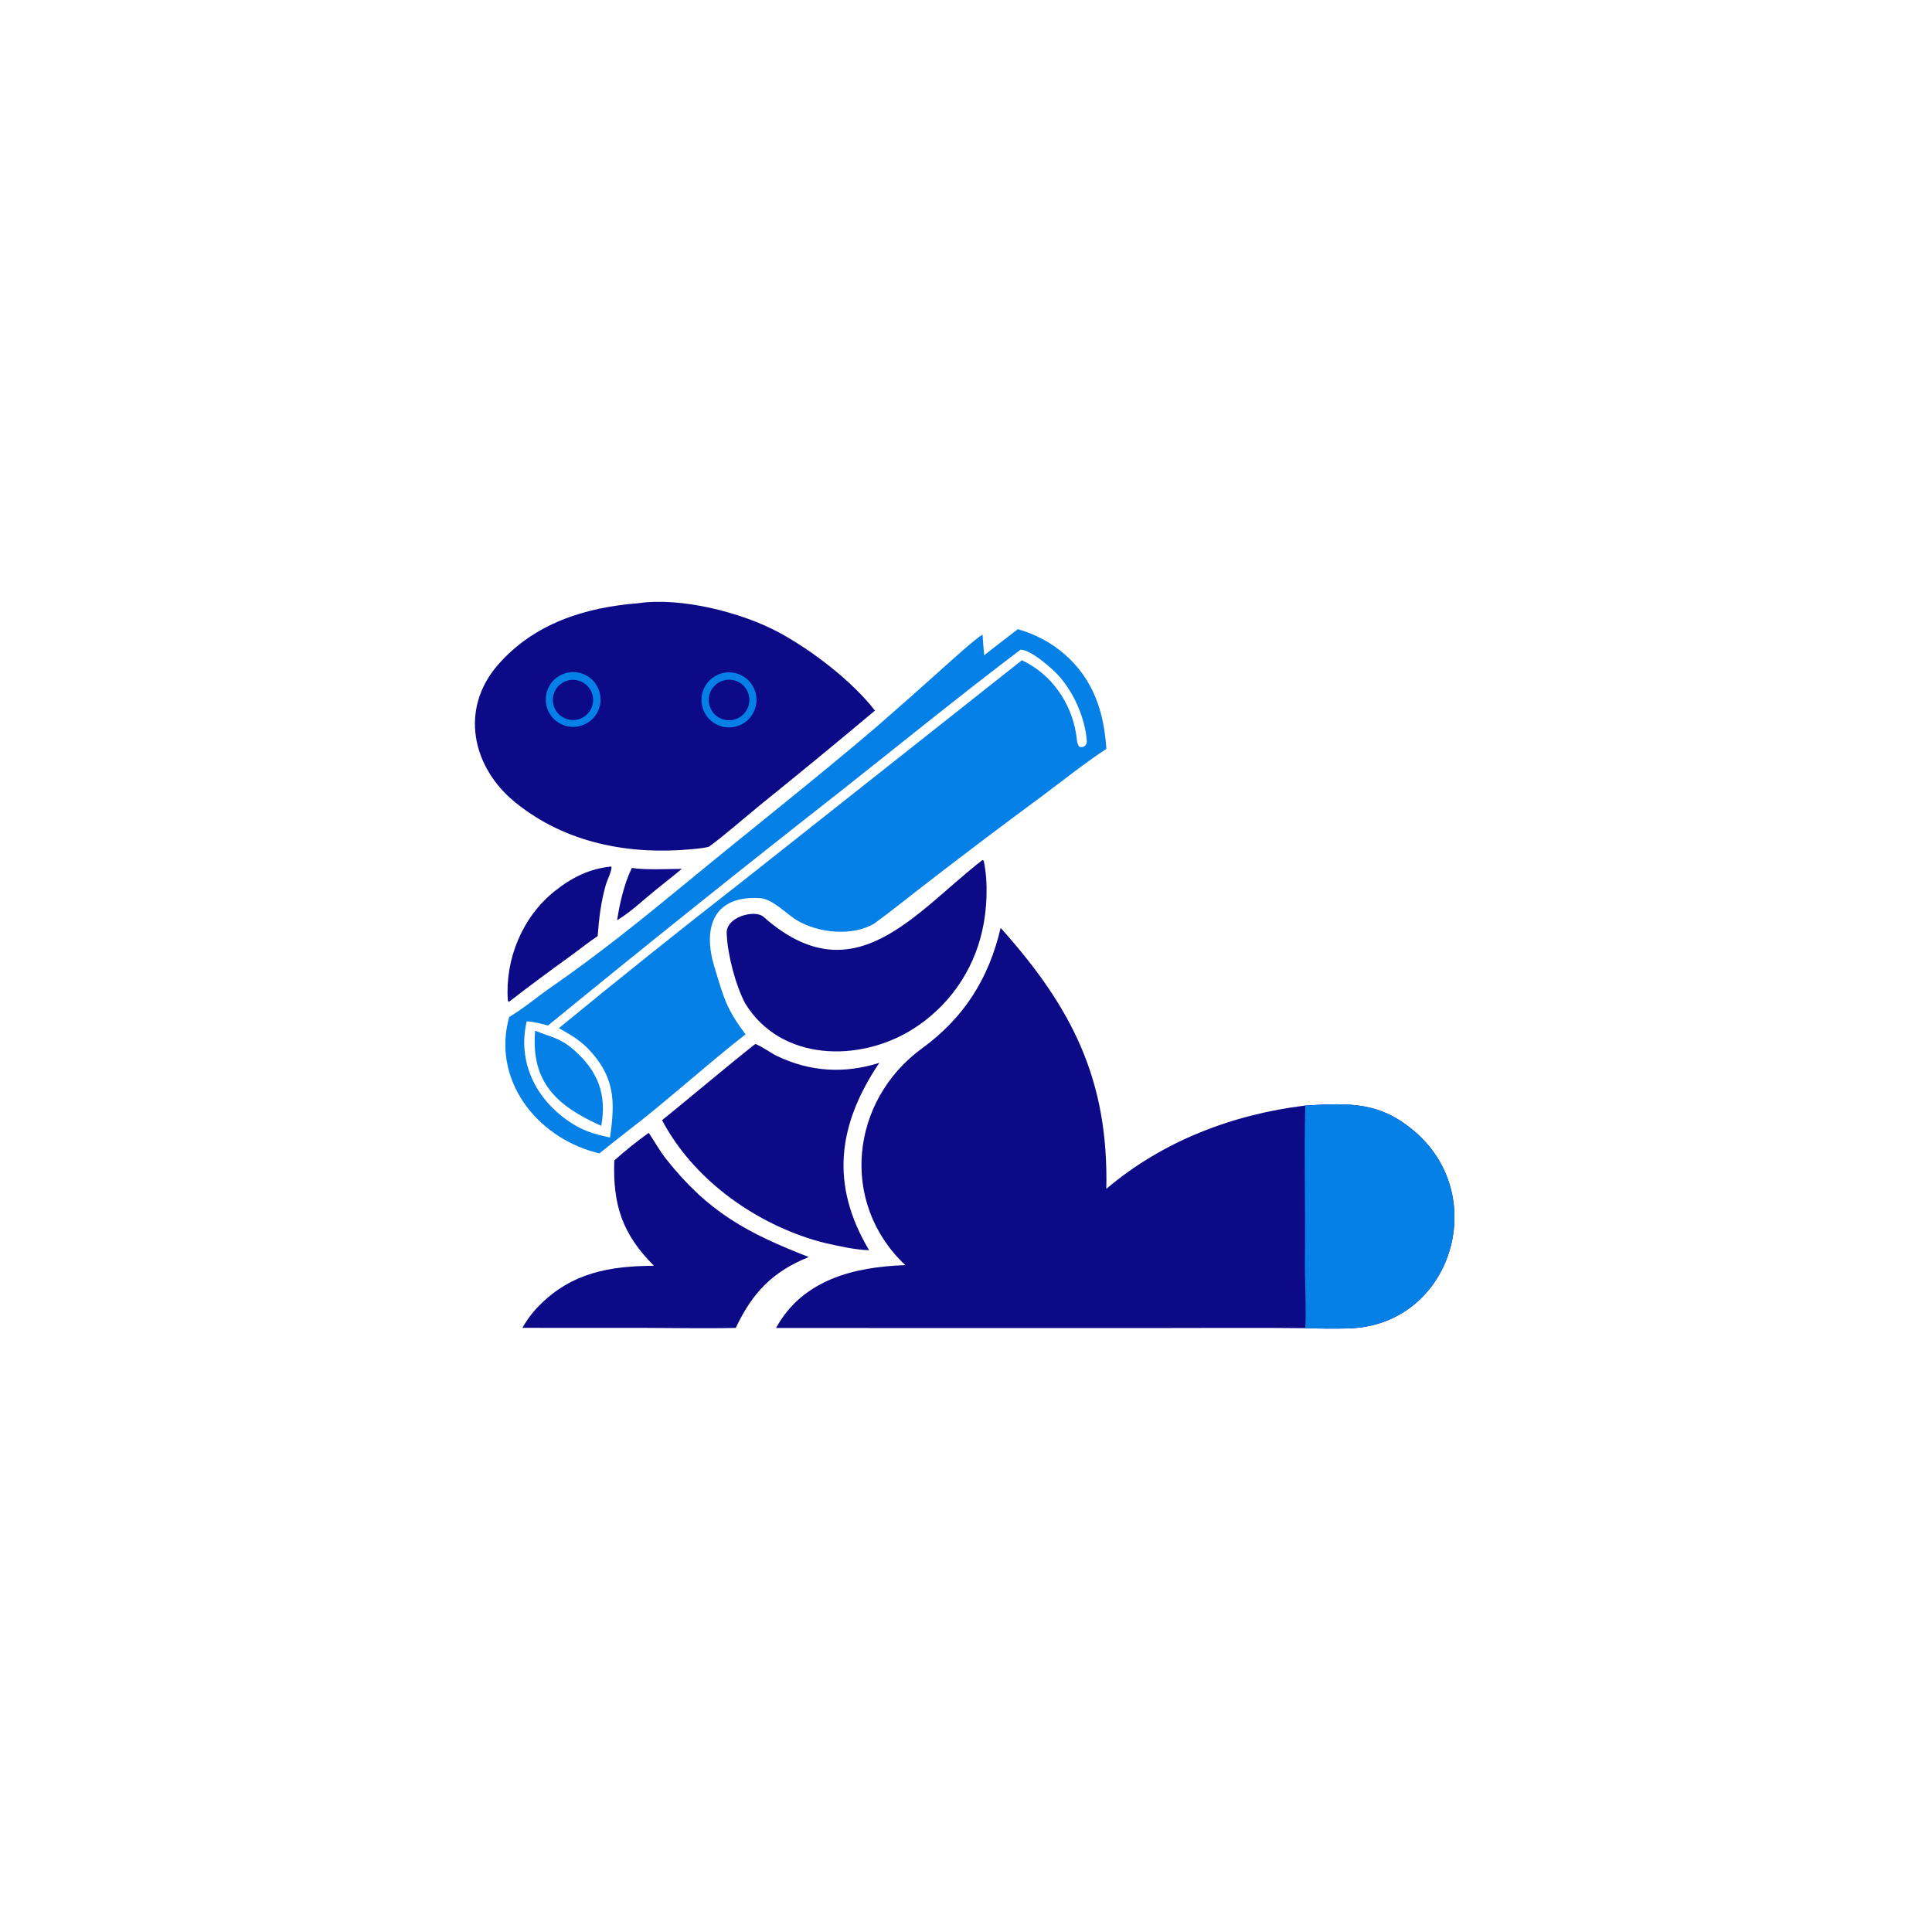
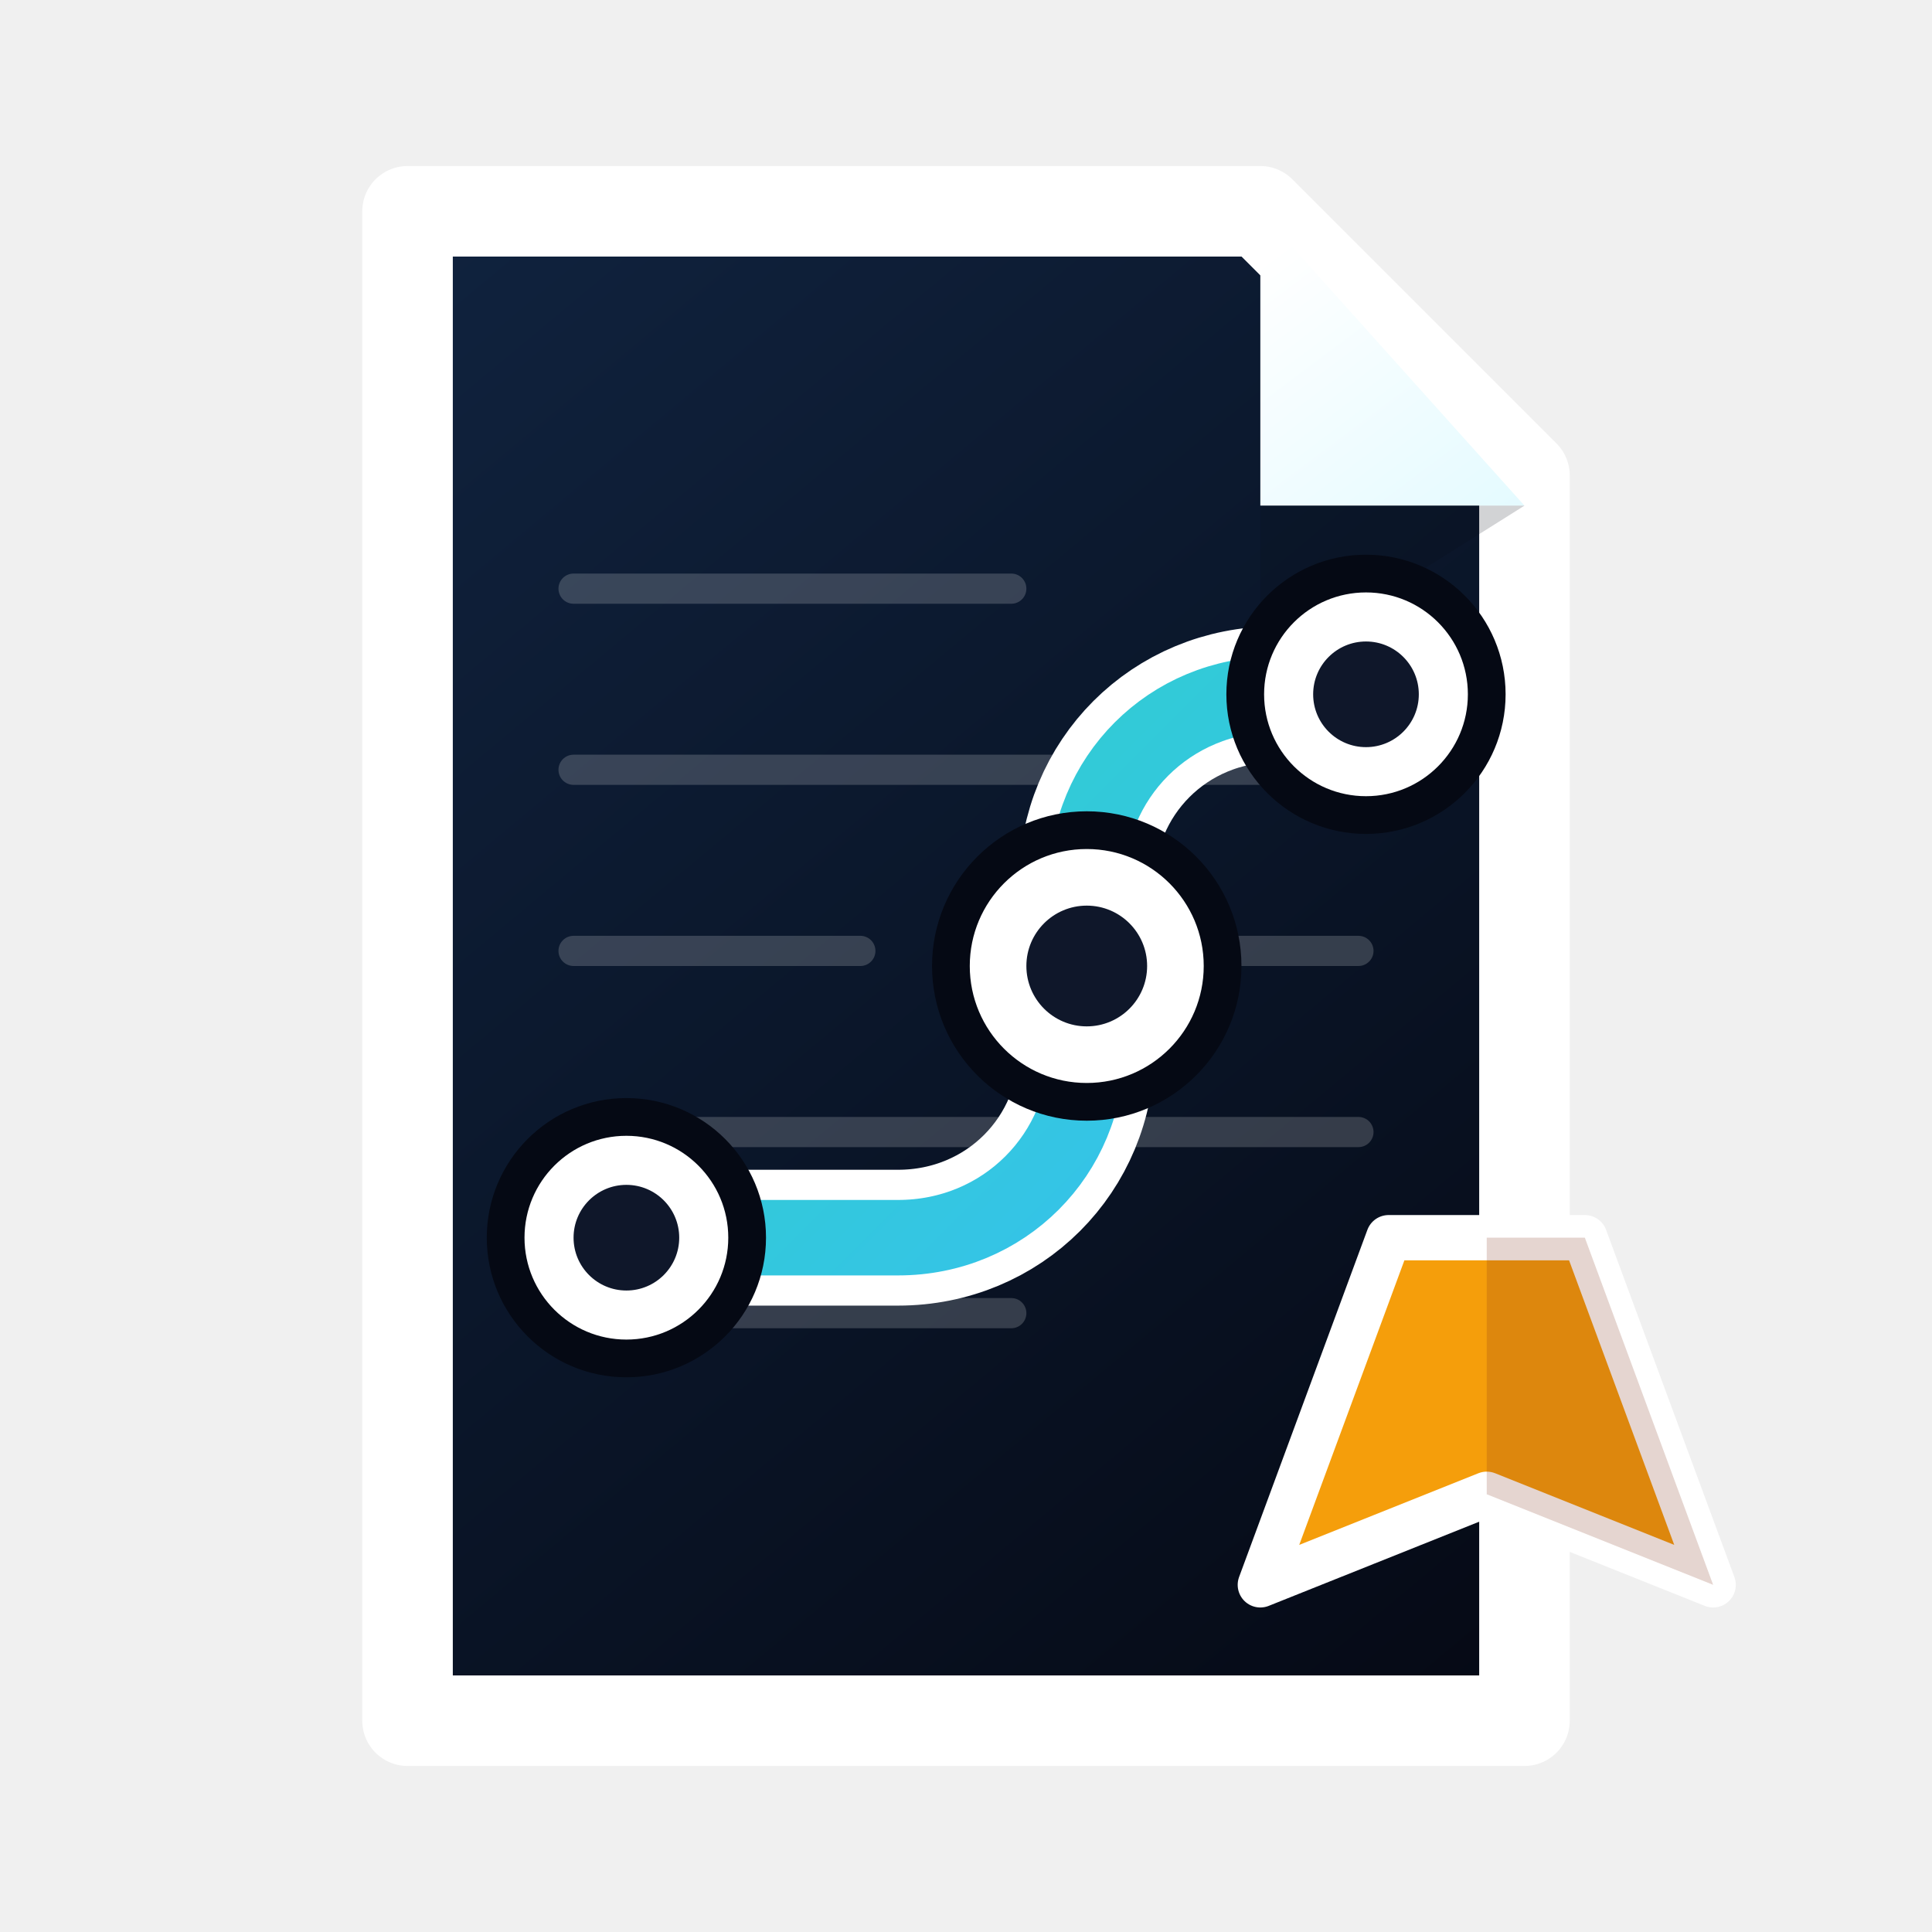
- <svg xmlns="http://www.w3.org/2000/svg" height="1024" preserveAspectRatio="none" style="display: block;" version="1.1" viewBox="0 0 2048 2048" width="1024">
-   <path d="M 0 0 L 2048 0 L 2048 2048 L 0 2048 L 0 0 z" fill="rgb(255,255,255)" transform="translate(0,0)" />
-   <path d="M 1060.74 983.62 C 1136.49 1068.15 1175.26 1144.75 1172.74 1260.24 C 1232.43 1209.59 1306.47 1181.34 1383.63 1171.91 C 1430.82 1169.2 1463.03 1167.53 1500.68 1200.38 C 1580.42 1269.96 1537.48 1405.22 1429.46 1408.18 C 1414.24 1408.6 1398.82 1408.43 1383.62 1407.91 C 1331.03 1407.29 1277.93 1407.84 1225.28 1407.77 L 822.641 1407.73 C 850.706 1356.4 905.581 1342.9 959.677 1341.11 C 889.632 1275.14 901.341 1166.72 977.417 1111.28 C 1022.18 1078.65 1048.22 1037.08 1060.74 983.62 z" fill="rgb(13,10,135)" transform="translate(0,0)" />
-   <path d="M 1383.63 1171.91 C 1430.82 1169.2 1463.03 1167.53 1500.68 1200.38 C 1580.42 1269.96 1537.48 1405.22 1429.46 1408.18 C 1414.24 1408.6 1398.82 1408.43 1383.62 1407.91 C 1384.87 1389.72 1383.04 1356.16 1383.26 1336.79 C 1383.88 1282.18 1382.36 1226.51 1383.63 1171.91 z" fill="rgb(5,128,230)" transform="translate(0,0)" />
-   <path d="M 1078.94 666.993 C 1097.17 672.038 1114.05 681.062 1128.38 693.414 C 1159.12 720.201 1170.23 754.646 1172.82 793.862 C 1152.66 806.783 1124.41 829.096 1104.98 843.648 C 1064.34 873.578 1024.04 903.985 984.106 934.863 C 965.564 949.018 944.758 965.984 926.824 978.968 C 903.47 992.874 867.341 989.098 844.614 975.464 C 833.565 968.905 819.242 952.91 805.546 952.05 C 755.326 948.897 744.993 984.545 757.164 1024.49 C 767.839 1059.53 769.561 1068.38 790.264 1096.46 C 747.896 1129.53 705.957 1167.97 664.373 1199.68 C 654.629 1207.23 644.965 1214.89 635.384 1222.65 C 633.967 1222.31 632.557 1221.95 631.152 1221.57 C 568.017 1204.55 521.269 1144.13 539.766 1078.02 C 554.246 1069.64 569.176 1056.85 583.216 1047.16 C 633.49 1012.46 681.61 973.623 728.767 934.758 C 795.491 879.764 864.441 825.742 930.13 769.62 C 955.259 747.741 980.198 725.644 1004.94 703.331 C 1012.37 696.736 1034.04 677.041 1041.57 672.681 C 1042.02 680.028 1042.58 687.367 1043.25 694.698 C 1054.75 685.35 1067.18 676.162 1078.94 666.993 z" fill="rgb(5,128,230)" transform="translate(0,0)" />
-   <path d="M 1081.88 688.663 C 1093.14 688.871 1116.09 709.093 1123.39 717.542 C 1139.1 735.839 1150.3 761.687 1152.1 785.725 C 1152.41 789.879 1148.3 793.409 1143.83 791.35 C 1141.25 787.453 1141.44 782.168 1140.65 777.487 C 1135.11 744.553 1114.8 715.276 1084.54 700.495 L 1083.26 699.886 L 788.841 932.78 C 722.717 984.296 657.251 1036.65 592.461 1089.84 C 604.907 1097.17 612.183 1100.78 622.64 1110.83 C 651.871 1140.93 652.326 1166.95 646.601 1205.84 L 645.429 1205.58 C 629.08 1201.91 617.953 1198.73 603.917 1189.32 C 567.82 1165.13 548.257 1125.55 558.341 1082.62 C 566.25 1083.18 573.301 1085.06 580.932 1087.06 C 683.342 1003.26 786.636 920.548 890.799 838.935 C 953.832 789.162 1017.9 736.995 1081.88 688.663 z" fill="rgb(255,255,255)" transform="translate(0,0)" />
-   <path d="M 567.273 1092.54 C 583.456 1099.37 593.444 1100.05 607.656 1112.36 C 633.78 1134.98 643.469 1160.12 637.354 1193.44 C 590.953 1172.63 562.547 1147.83 567.273 1092.54 z" fill="rgb(5,128,230)" transform="translate(0,0)" />
-   <path d="M 676.664 639.418 C 721.729 632.775 786.604 649.2 826.026 670.608 C 860.918 689.556 903.001 721.737 927.49 753.244 C 888.122 786.302 848.425 818.966 808.405 851.231 C 790.477 865.764 769.605 884.241 751.491 897.613 C 746.463 898.948 738.91 899.682 733.658 900.183 C 666.62 906.463 599.44 893.806 546.104 850.49 C 500.186 813.198 487.17 751.425 527.779 704.839 C 566.147 660.824 619.884 643.933 676.664 639.418 z" fill="rgb(13,10,135)" transform="translate(0,0)" />
-   <path d="M 765.349 713.687 C 775.512 711.022 786.323 714.026 793.654 721.552 C 800.986 729.078 803.705 739.964 800.774 750.054 C 797.842 760.144 789.713 767.878 779.491 770.305 C 763.94 773.996 748.314 764.491 744.441 748.985 C 740.568 733.478 749.889 717.742 765.349 713.687 z" fill="rgb(5,128,230)" transform="translate(0,0)" />
-   <path d="M 767.019 721.292 C 771.372 720.07 776 720.251 780.244 721.809 C 789.042 725.038 794.738 733.589 794.327 742.952 C 793.915 752.314 787.491 760.334 778.444 762.778 C 767.012 765.868 755.232 759.138 752.088 747.72 C 748.944 736.303 755.617 724.491 767.019 721.292 z" fill="rgb(13,10,135)" transform="translate(0,0)" />
-   <path d="M 604.076 712.663 C 614.449 711.405 624.698 715.816 630.916 724.214 C 637.134 732.612 638.361 743.702 634.13 753.256 C 629.9 762.81 620.863 769.356 610.466 770.397 C 594.623 771.983 580.457 760.517 578.705 744.692 C 576.953 728.866 588.269 714.581 604.076 712.663 z" fill="rgb(5,128,230)" transform="translate(0,0)" />
-   <path d="M 600.561 721.757 C 607.881 719.279 615.97 720.957 621.701 726.142 C 627.432 731.327 629.909 739.207 628.175 746.739 C 626.44 754.27 620.766 760.274 613.344 762.43 C 602.21 765.664 590.531 759.408 587.055 748.347 C 583.578 737.286 589.578 725.474 600.561 721.757 z" fill="rgb(13,10,135)" transform="translate(0,0)" />
-   <path d="M 1041.33 911.767 C 1042.35 912.01 1042.7 911.967 1043 913.428 C 1047.7 936.251 1046.17 965.087 1041.25 986.4 C 1031.63 1029.93 1004.87 1067.74 967.016 1091.29 C 910.578 1126.4 827.686 1125.17 789.933 1063.68 C 779.813 1044.52 771.39 1012.72 770.392 990.596 C 768.244 971.753 800.382 963.917 809.218 971.758 C 905.313 1057.03 969.828 967.11 1041.33 911.767 z" fill="rgb(13,10,135)" transform="translate(0,0)" />
-   <path d="M 800.59 1106.67 C 806.93 1108.73 817.103 1116.29 823.648 1119.41 C 859.136 1136.36 895.261 1138.24 932.086 1126.7 C 887.735 1192.63 879.923 1255.9 921.28 1325.26 C 905.735 1324.79 889.197 1320.93 874.016 1317.49 C 869.802 1316.45 865.617 1315.3 861.466 1314.03 C 796.262 1293.93 734.061 1248.5 701.825 1187.47 C 734.69 1160.86 767.672 1132.75 800.59 1106.67 z" fill="rgb(13,10,135)" transform="translate(0,0)" />
-   <path d="M 687.685 1200.87 C 693.831 1209.98 699.494 1220.25 706.329 1228.87 C 751.271 1285.61 793.158 1307.46 857.351 1332.52 C 819.153 1347.84 797.56 1370.23 779.934 1407.64 C 748.634 1408.37 714.082 1407.64 682.5 1407.61 L 553.759 1407.57 C 558.614 1398.94 564.604 1391 571.57 1383.97 C 606.133 1348.98 646.706 1342 693.217 1341.79 C 659.65 1308.17 649.493 1277.2 651.179 1230.15 C 662.792 1219.72 674.98 1209.94 687.685 1200.87 z" fill="rgb(13,10,135)" transform="translate(0,0)" />
-   <path d="M 647.996 918.52 C 649.456 921.203 643.576 933.083 642.146 938.104 C 636.909 956.49 635.002 973.477 633.539 992.328 C 624.26 998.419 614.016 1006.67 604.872 1013.32 C 582.761 1029.19 560.926 1045.45 539.378 1062.08 C 538.303 1060.76 538.4 1061.31 538.305 1059.91 C 535.369 1016.48 553.8 971.937 587.969 944.663 C 606.175 930.13 624.896 920.821 647.996 918.52 z" fill="rgb(13,10,135)" transform="translate(0,0)" />
-   <path d="M 669.79 919.995 C 682.566 922.365 708.905 921.117 722.765 921.027 C 710.425 931.398 697.377 941.135 685.058 951.713 C 675.127 960.236 665.406 968.629 654.223 975.42 C 655.315 967.857 656.517 961.484 658.286 954.013 L 659.247 950.015 C 662.201 938.711 664.758 930.651 669.79 919.995 z" fill="rgb(13,10,135)" transform="translate(0,0)" />
+ <svg xmlns="http://www.w3.org/2000/svg" viewBox="0 0 256 256" role="img" aria-labelledby="title desc">
+   <defs>
+     <linearGradient id="sheet" x1="48" y1="32" x2="208" y2="224" gradientUnits="userSpaceOnUse">
+       <stop offset="0" stop-color="#10233f" />
+       <stop offset="1" stop-color="#050914" />
+     </linearGradient>
+     <linearGradient id="route" x1="76" y1="76" x2="184" y2="184" gradientUnits="userSpaceOnUse">
+       <stop offset="0" stop-color="#2dd4bf" />
+       <stop offset="1" stop-color="#38bdf8" />
+     </linearGradient>
+     <linearGradient id="fold" x1="168" y1="34" x2="210" y2="90" gradientUnits="userSpaceOnUse">
+       <stop offset="0" stop-color="#ffffff" />
+       <stop offset="1" stop-color="#d7f8ff" />
+     </linearGradient>
+   </defs>
+   <path fill="url(#sheet)" stroke="#ffffff" stroke-linejoin="round" stroke-width="12" d="M54 28h113l35 35v165H54z" />
+   <path fill="url(#fold)" d="M167 28v39h35z" />
+   <path fill="#050914" opacity=".18" d="M167 67h35l-35 22z" />
+   <g stroke="#ffffff" stroke-linecap="round" stroke-width="4" opacity=".18">
+     <path d="M76 78h58" />
+     <path d="M76 102h104" />
+     <path d="M76 126h38" />
+     <path d="M142 126h38" />
+     <path d="M76 150h104" />
+     <path d="M76 174h58" />
+   </g>
+   <path fill="none" stroke="#ffffff" stroke-linecap="round" stroke-linejoin="round" stroke-width="18" d="M89 164h30c14 0 25-11 25-25v-22c0-14 11-25 25-25h8" />
+   <path fill="none" stroke="url(#route)" stroke-linecap="round" stroke-linejoin="round" stroke-width="10" d="M89 164h30c14 0 25-11 25-25v-22c0-14 11-25 25-25h8" />
+   <g stroke="#050914" stroke-width="5">
+     <circle cx="83" cy="164" r="16" fill="#ffffff" />
+     <circle cx="144" cy="128" r="18" fill="#ffffff" />
+     <circle cx="181" cy="92" r="16" fill="#ffffff" />
+   </g>
+   <g fill="#0f172a">
+     <circle cx="83" cy="164" r="7" />
+     <circle cx="144" cy="128" r="8" />
+     <circle cx="181" cy="92" r="7" />
+   </g>
+   <path fill="#f59e0b" stroke="#ffffff" stroke-linejoin="round" stroke-width="6" d="M184 164l-17 46 30-12 30 12-17-46z" />
+   <path fill="#7c2d12" opacity=".2" d="M197 198l30 12-17-46h-13z" />
</svg>
